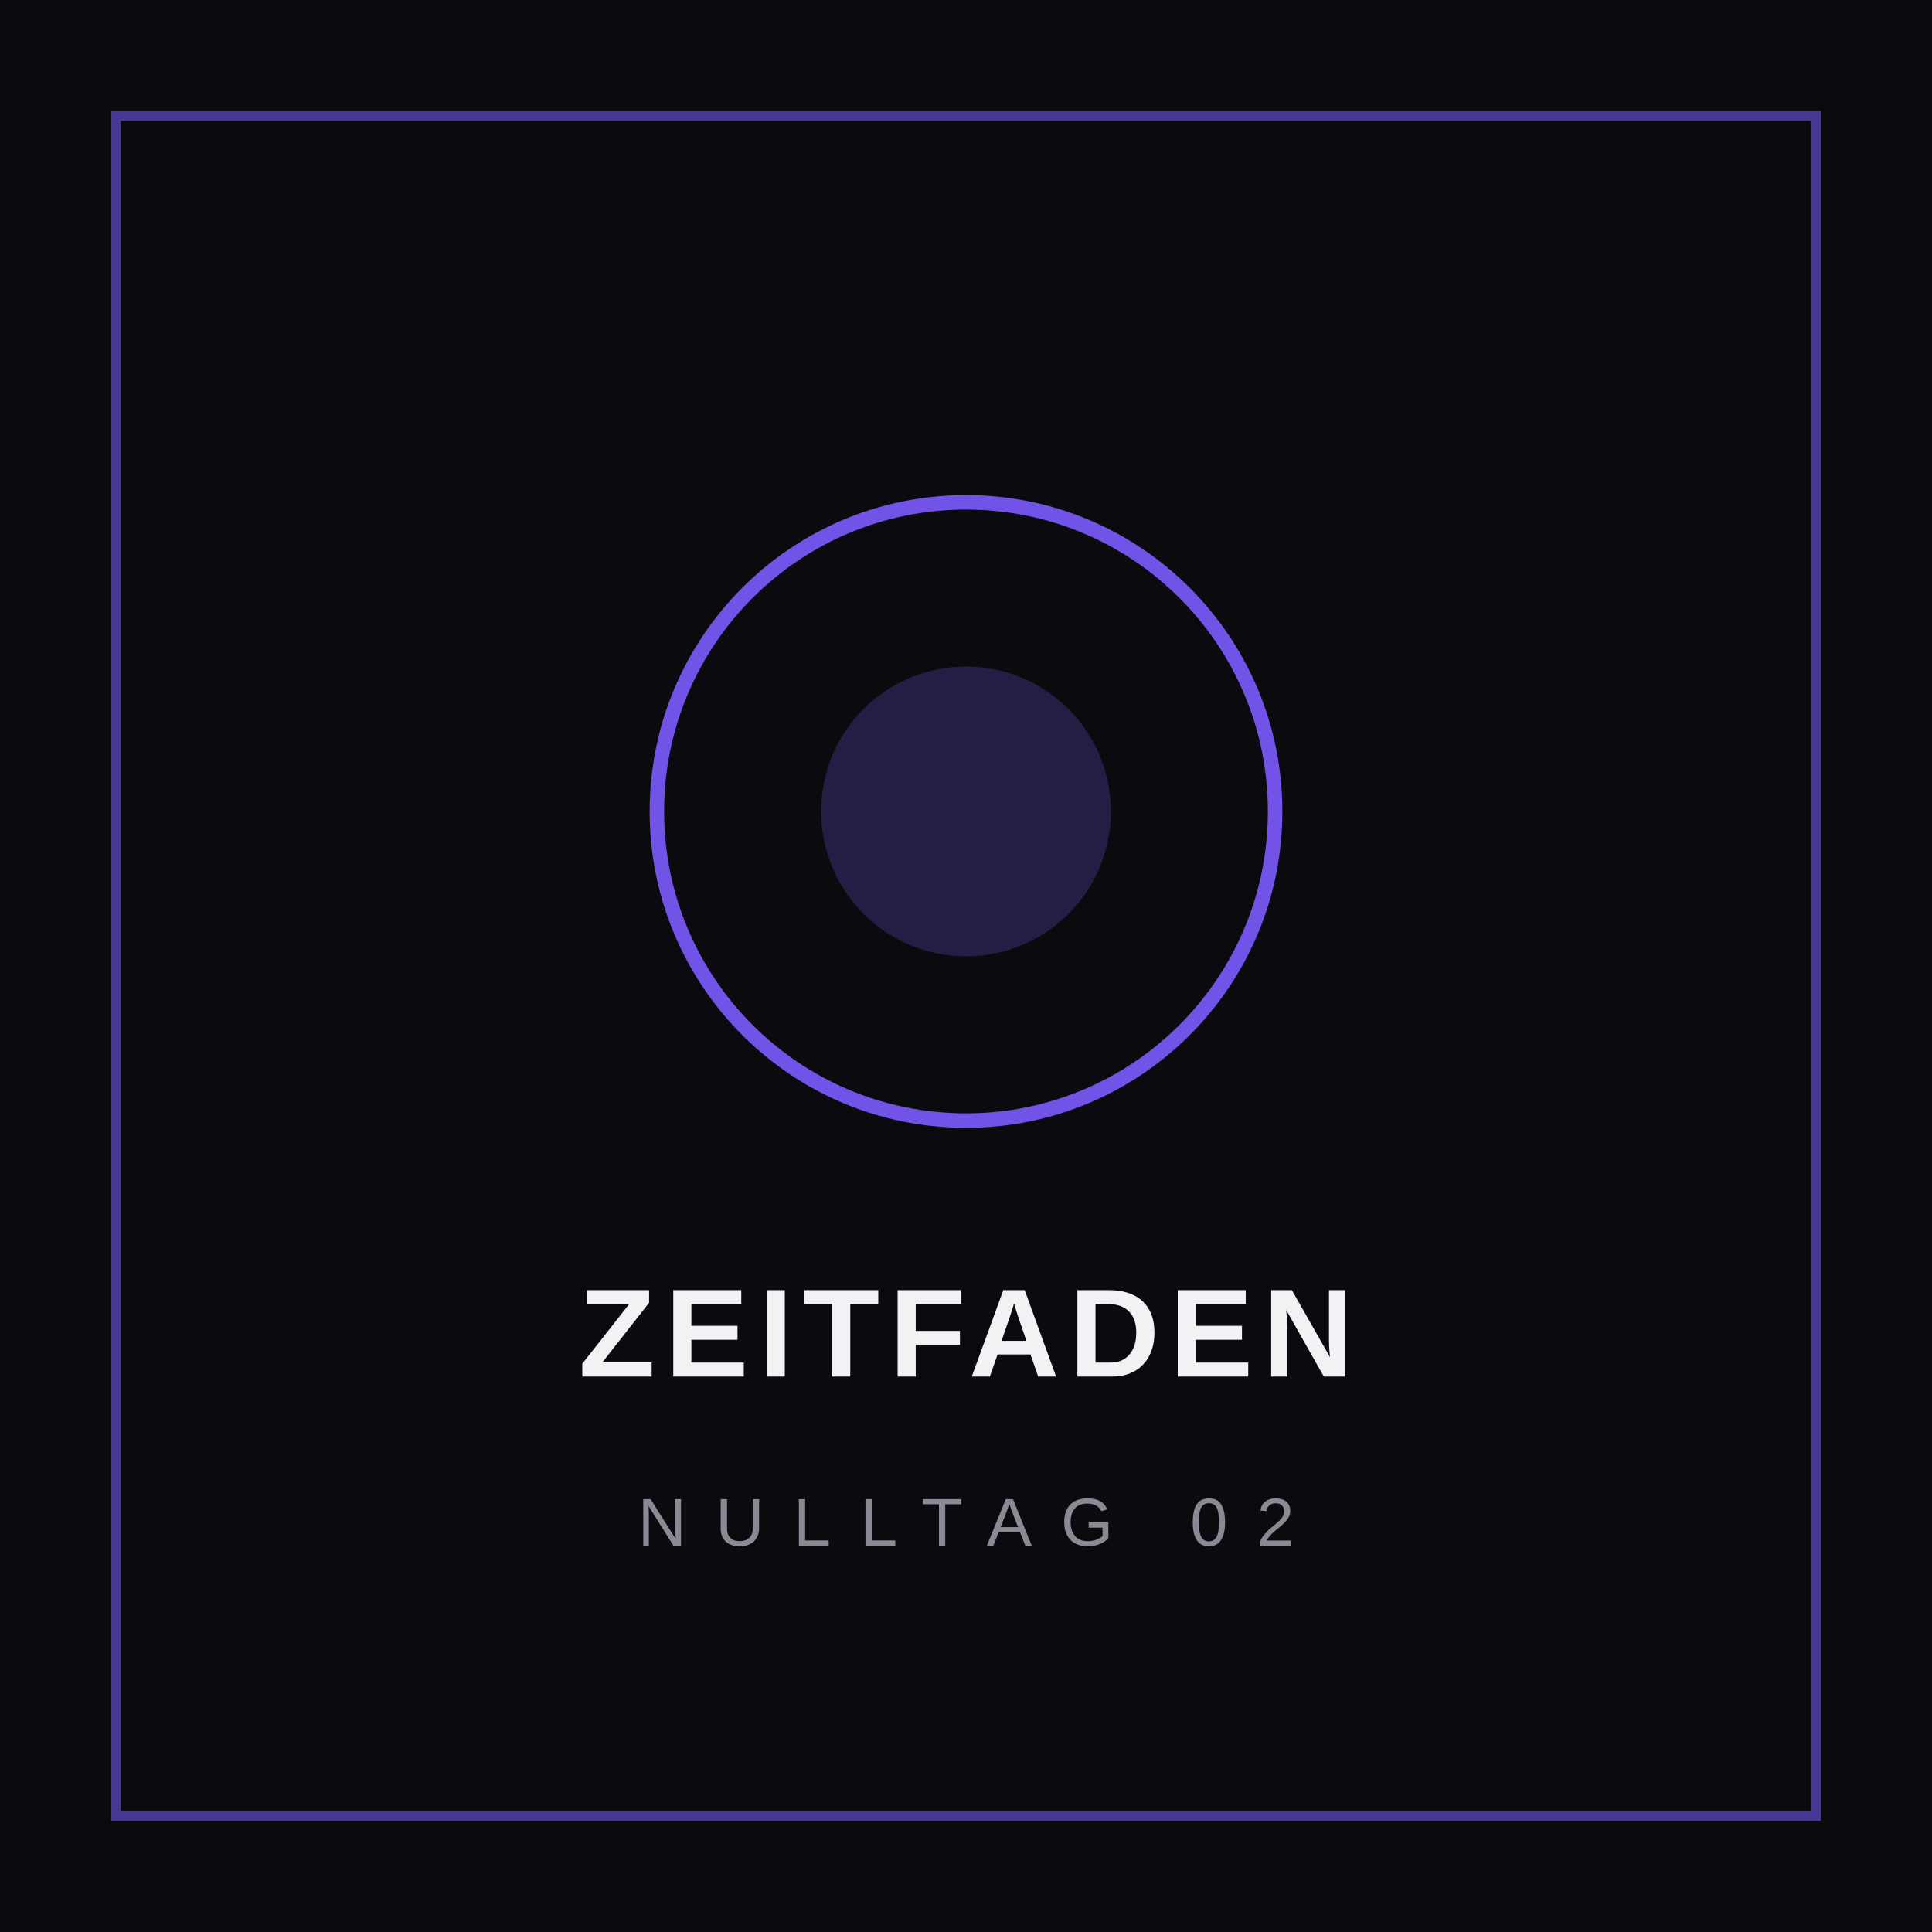
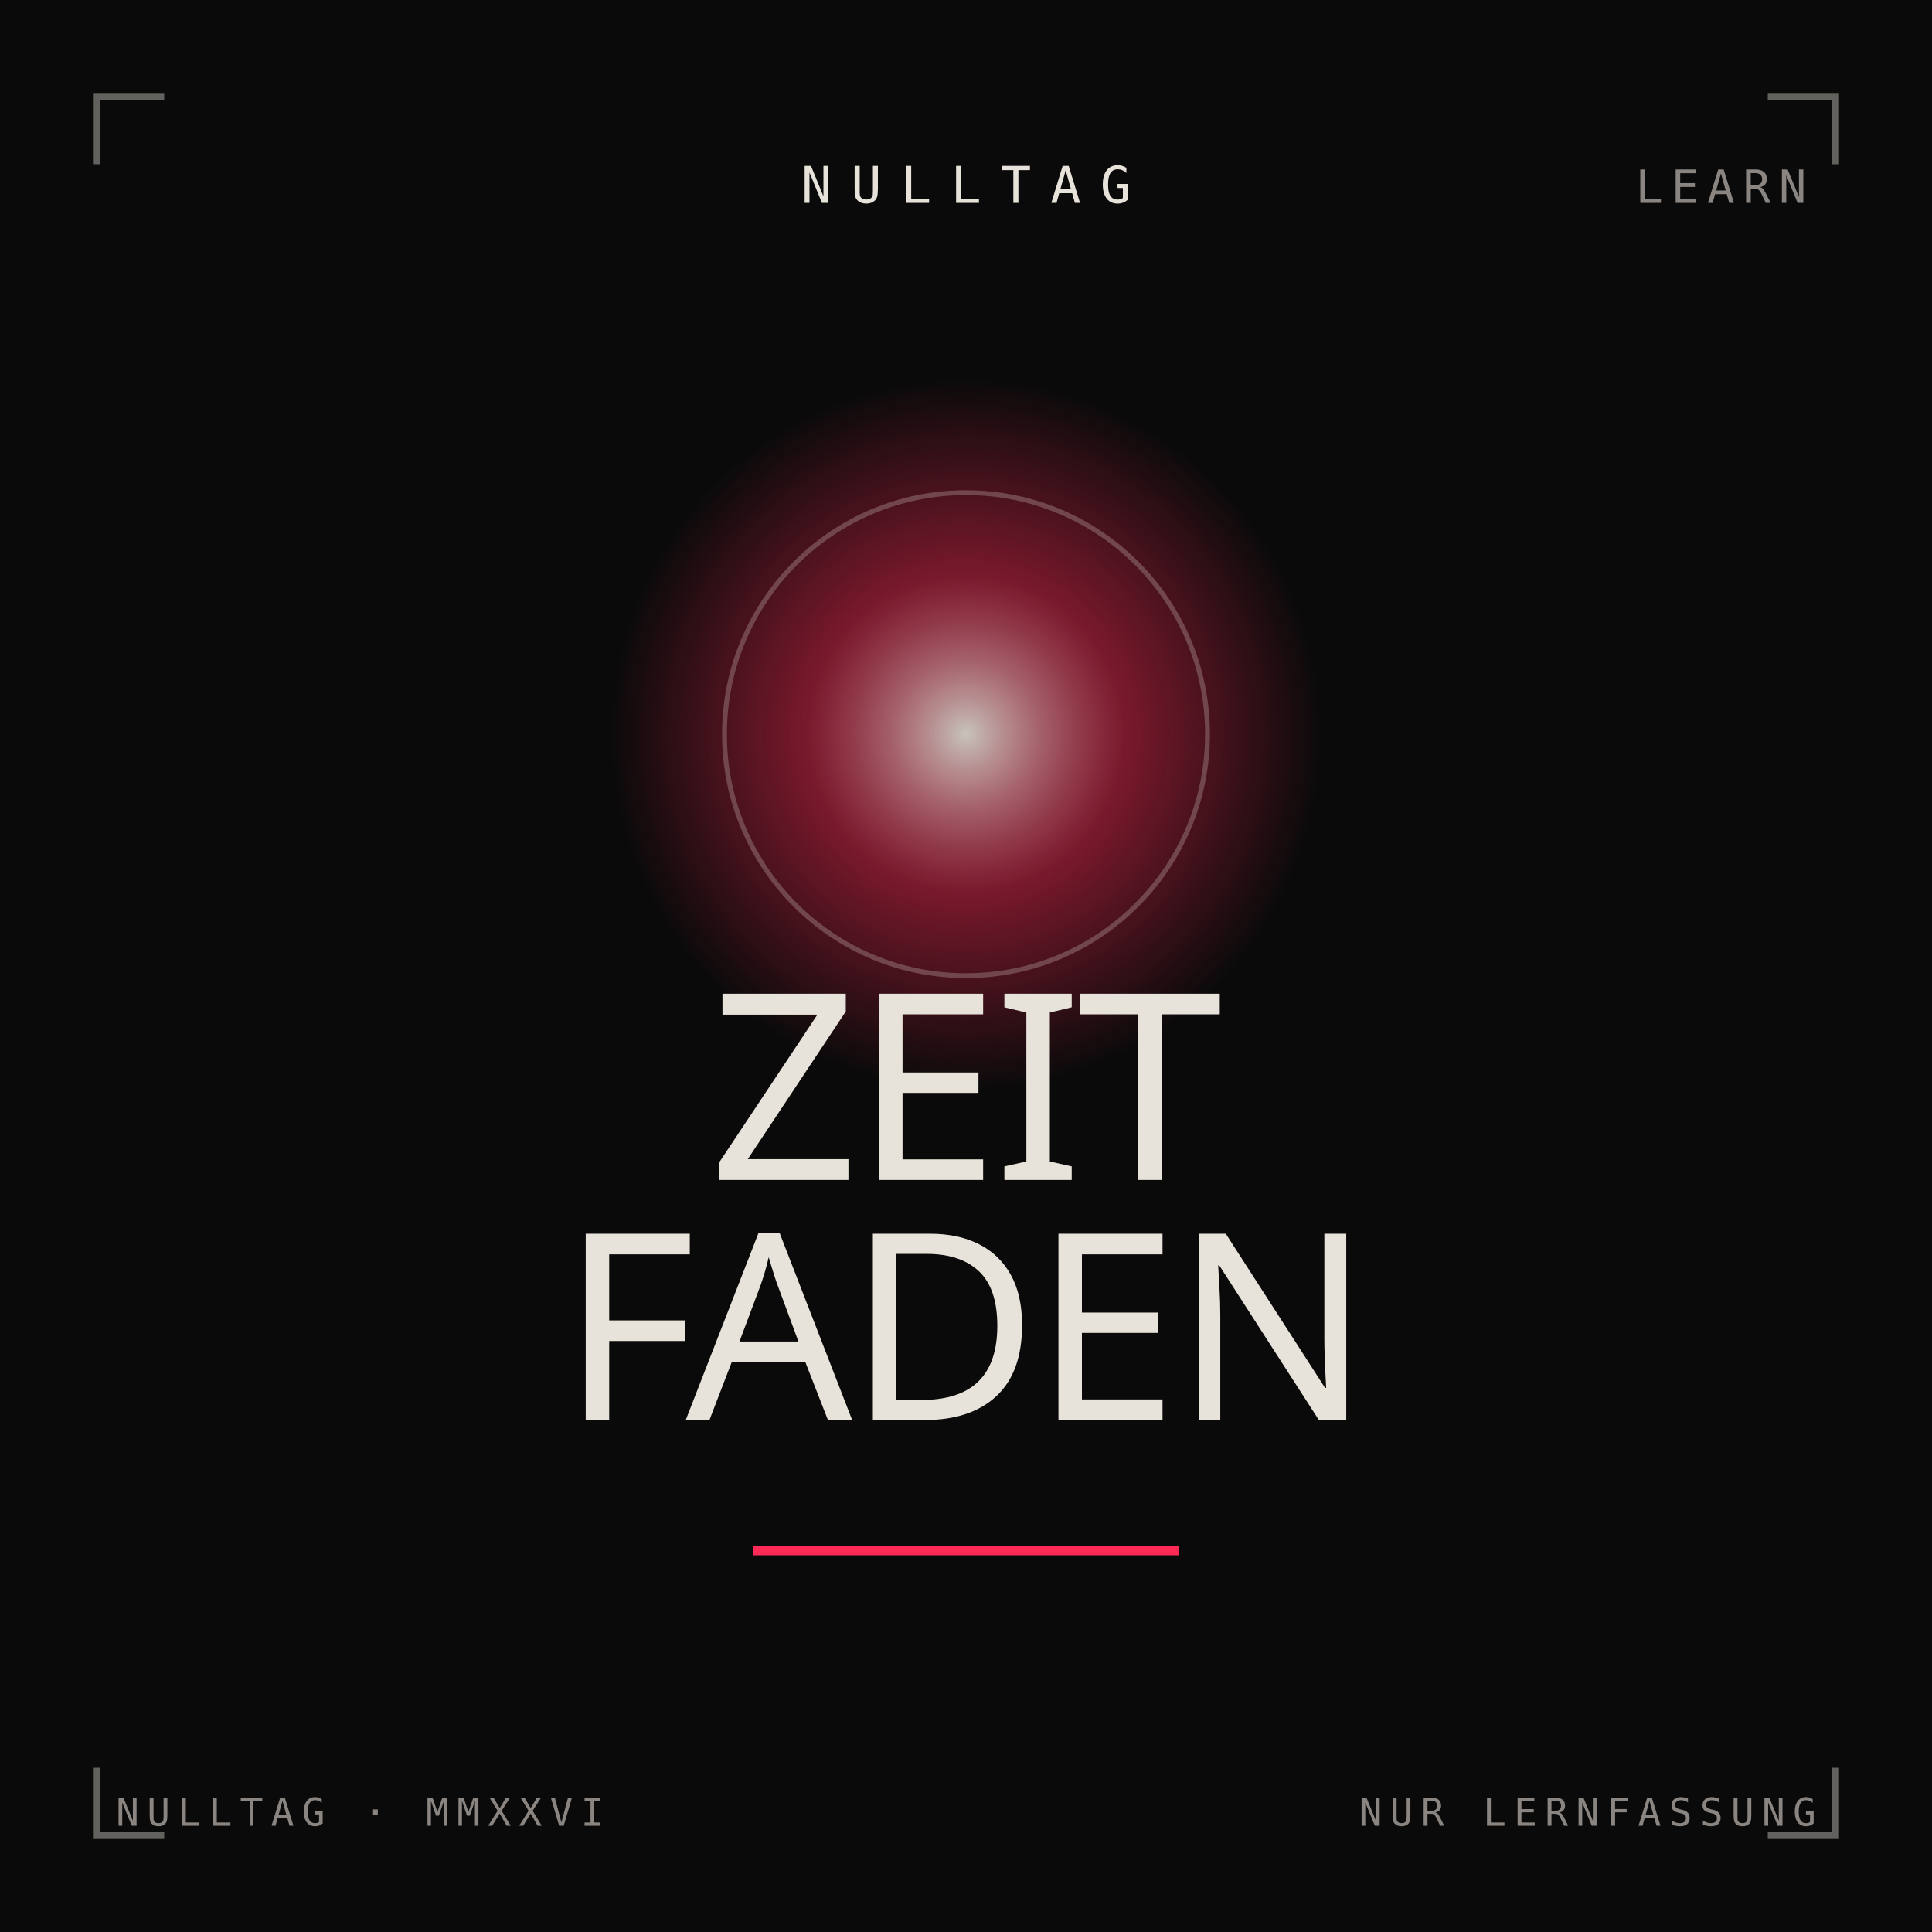
- <svg xmlns="http://www.w3.org/2000/svg" viewBox="0 0 400 400">
-   <rect width="400" height="400" fill="#0b0b0f" />
-   <rect x="24" y="24" width="352" height="352" fill="none" stroke="#7c5cff" stroke-width="2" opacity="0.55" />
-   <circle cx="200" cy="168" r="64" fill="none" stroke="#7c5cff" stroke-width="3" opacity="0.9" />
-   <circle cx="200" cy="168" r="30" fill="#7c5cff" opacity="0.22" />
-   <text x="200" y="285" font-family="Inter Tight, Arial, sans-serif" font-size="26" font-weight="700" fill="#f2f2f5" text-anchor="middle" letter-spacing="2">ZEITFADEN</text>
-   <text x="200" y="320" font-family="Inter Tight, Arial, sans-serif" font-size="14" fill="#8a8a95" text-anchor="middle" letter-spacing="6">NULLTAG 02</text>
+ <svg xmlns="http://www.w3.org/2000/svg" viewBox="0 0 400 400" role="img" aria-label="ZEIT FADEN">
+   <rect width="400" height="400" fill="#0a0a0a" />
+   <g stroke="#e8e3da" stroke-width="1.5" fill="none" opacity="0.4">
+     <path d="M20 34V20h14" />
+     <path d="M366 20h14v14" />
+     <path d="M380 366v14h-14" />
+     <path d="M34 380H20v-14" />
+   </g>
+   <text x="200" y="42" font-family="JetBrains Mono, SF Mono, Menlo, Consolas, monospace" font-size="10.5" fill="#e8e3da" text-anchor="middle" letter-spacing="4">NULLTAG</text>
+   <text x="374" y="42" font-family="JetBrains Mono, SF Mono, Menlo, Consolas, monospace" font-size="9.5" fill="#8a8580" text-anchor="end" letter-spacing="1.7">LEARN</text>
+   <defs>
+     <radialGradient id="g">
+       <stop offset="0%" stop-color="#e8e3da" stop-opacity="0.85" />
+       <stop offset="45%" stop-color="#ff2a55" stop-opacity="0.45" />
+       <stop offset="100%" stop-color="#ff2a55" stop-opacity="0" />
+     </radialGradient>
+   </defs>
+   <circle cx="200" cy="152" r="74" fill="url(#g)" />
+   <circle cx="200" cy="152" r="50" fill="none" stroke="#e8e3da" stroke-width="1" opacity="0.25" />
+   <text x="200" y="244.3" font-family="Bebas Neue, Oswald, Arial Narrow, sans-serif" font-size="54" fill="#e8e3da" text-anchor="middle" letter-spacing="-1" textLength="112" lengthAdjust="spacingAndGlyphs">ZEIT</text>
+   <text x="200" y="294.0" font-family="Bebas Neue, Oswald, Arial Narrow, sans-serif" font-size="54" fill="#e8e3da" text-anchor="middle" letter-spacing="-1" textLength="140" lengthAdjust="spacingAndGlyphs">FADEN</text>
+   <rect x="156" y="320" width="88" height="2" fill="#ff2a55" />
+   <text x="24" y="378" font-family="JetBrains Mono, SF Mono, Menlo, Consolas, monospace" font-size="8" fill="#8a8580" letter-spacing="1.6">NULLTAG · MMXXVI</text>
+   <text x="376" y="378" font-family="JetBrains Mono, SF Mono, Menlo, Consolas, monospace" font-size="8" fill="#8a8580" text-anchor="end" letter-spacing="1.6">NUR LERNFASSUNG</text>
</svg>
